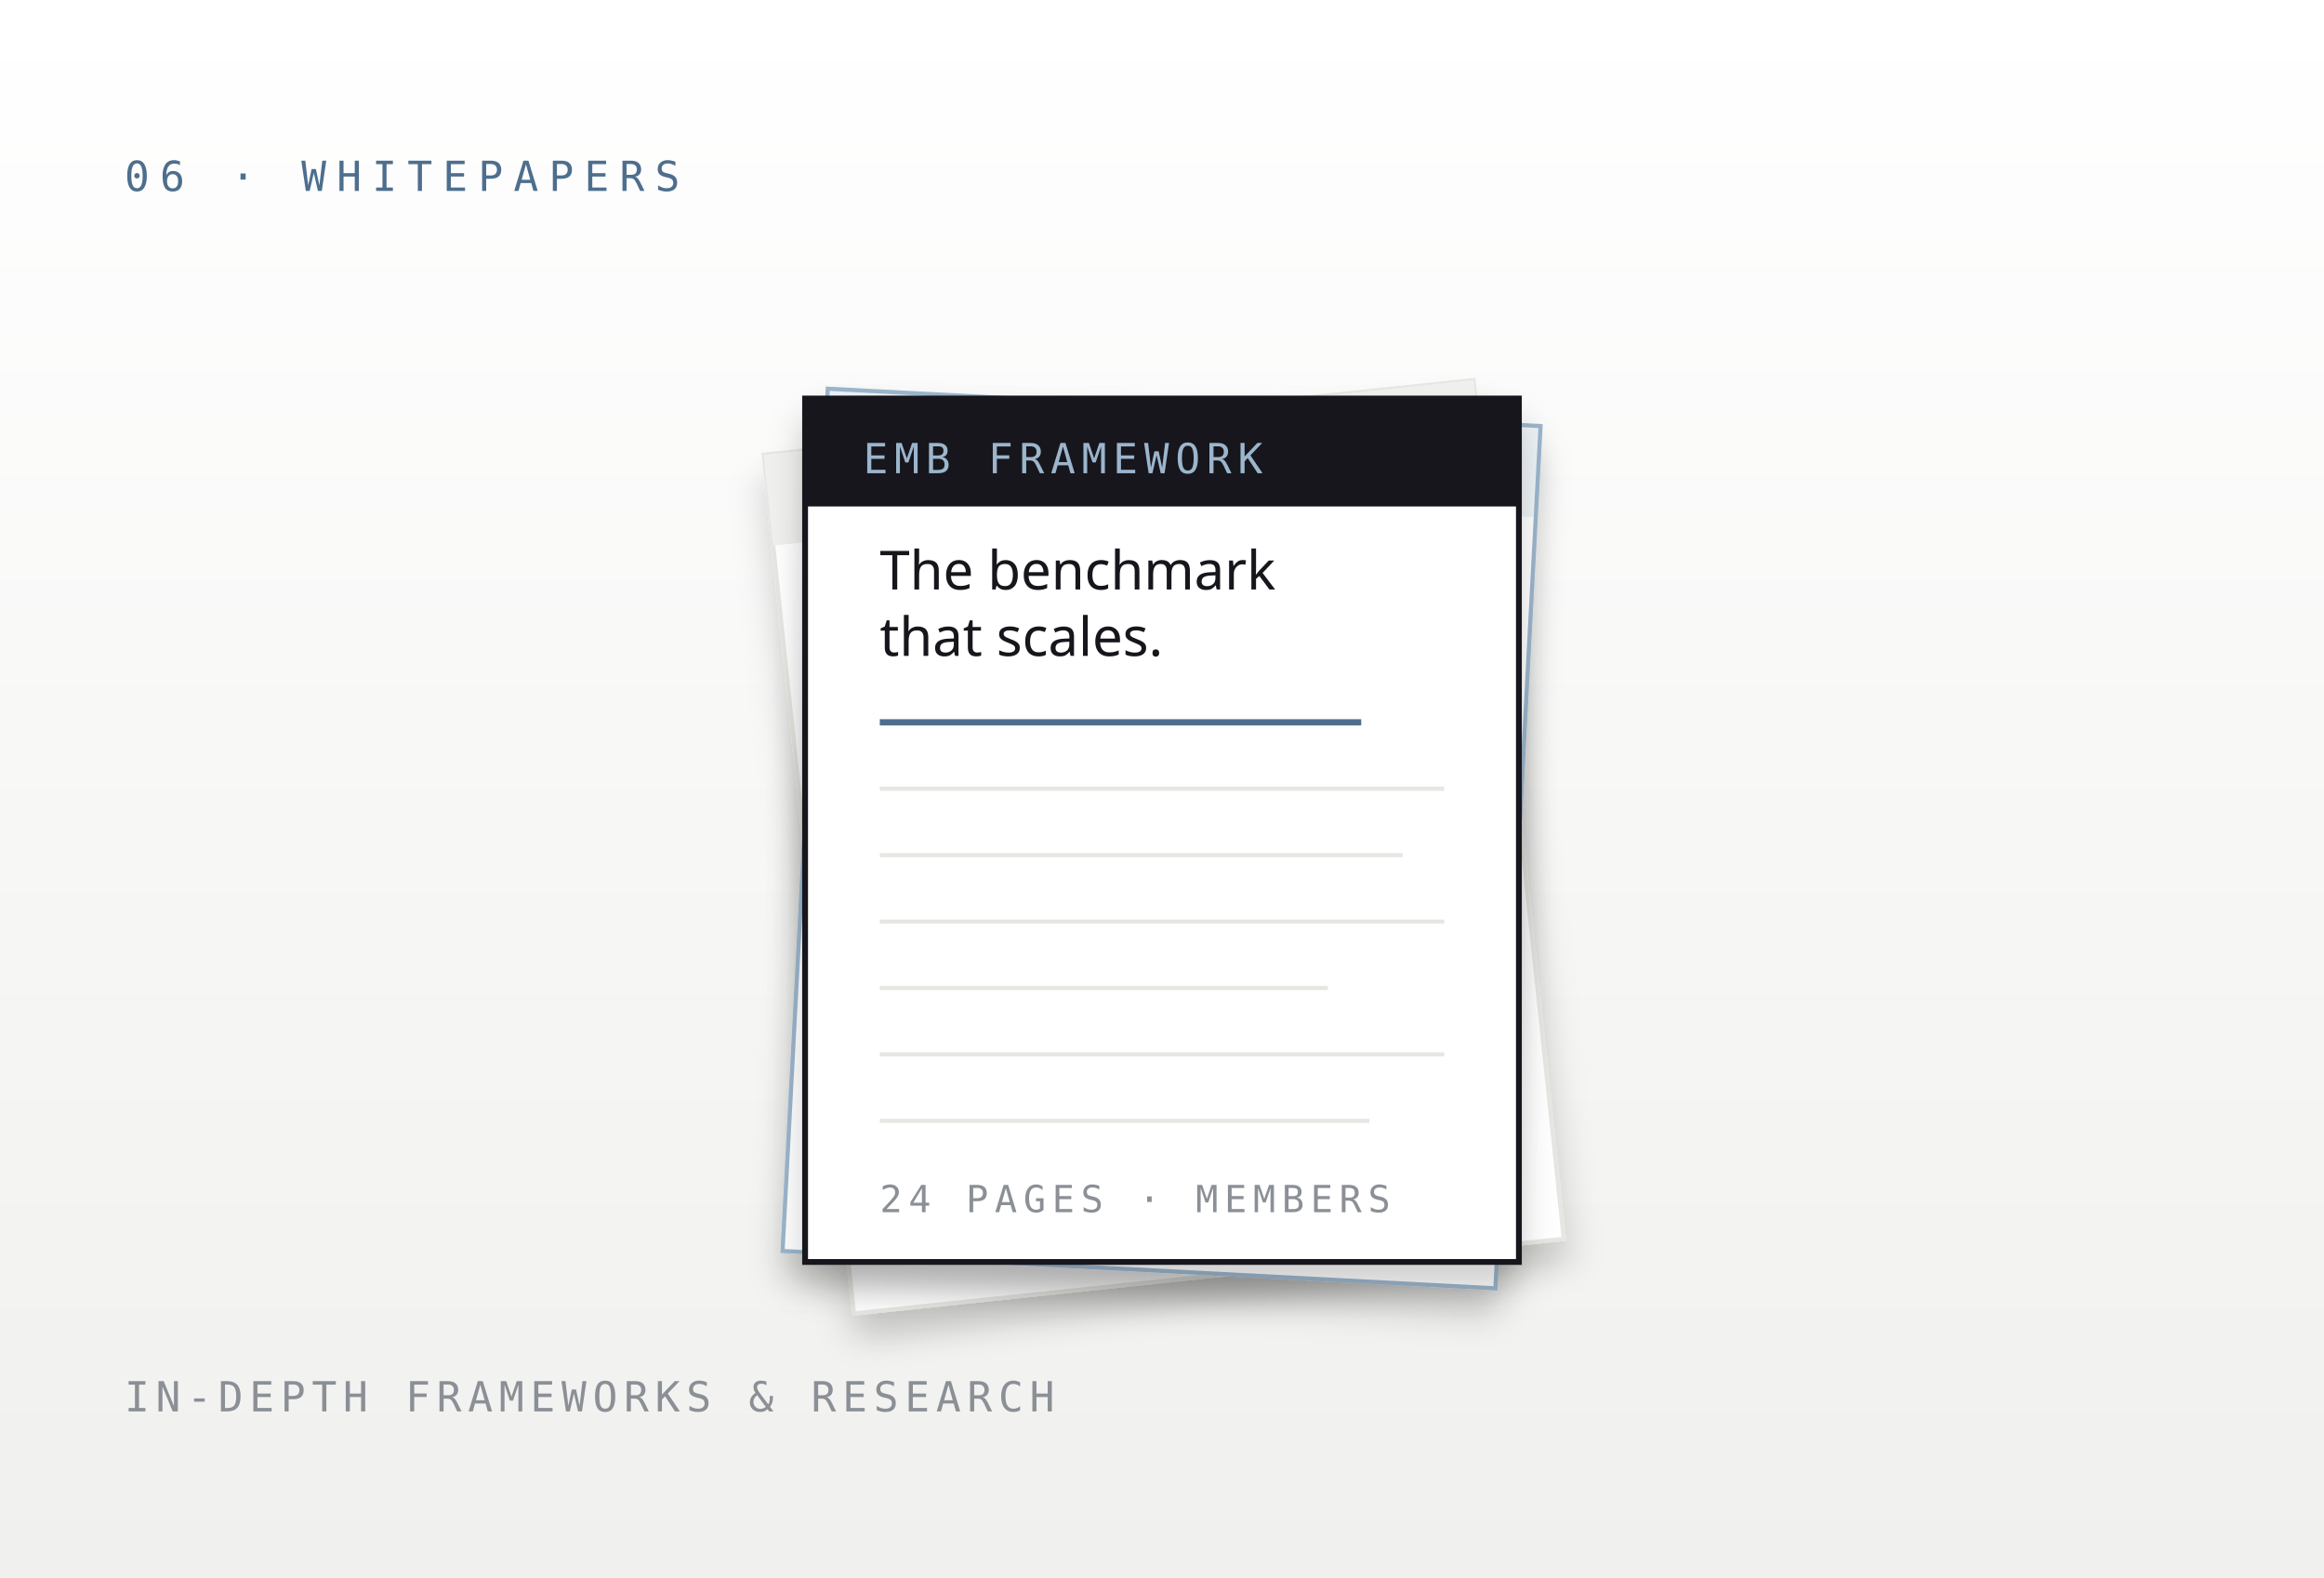
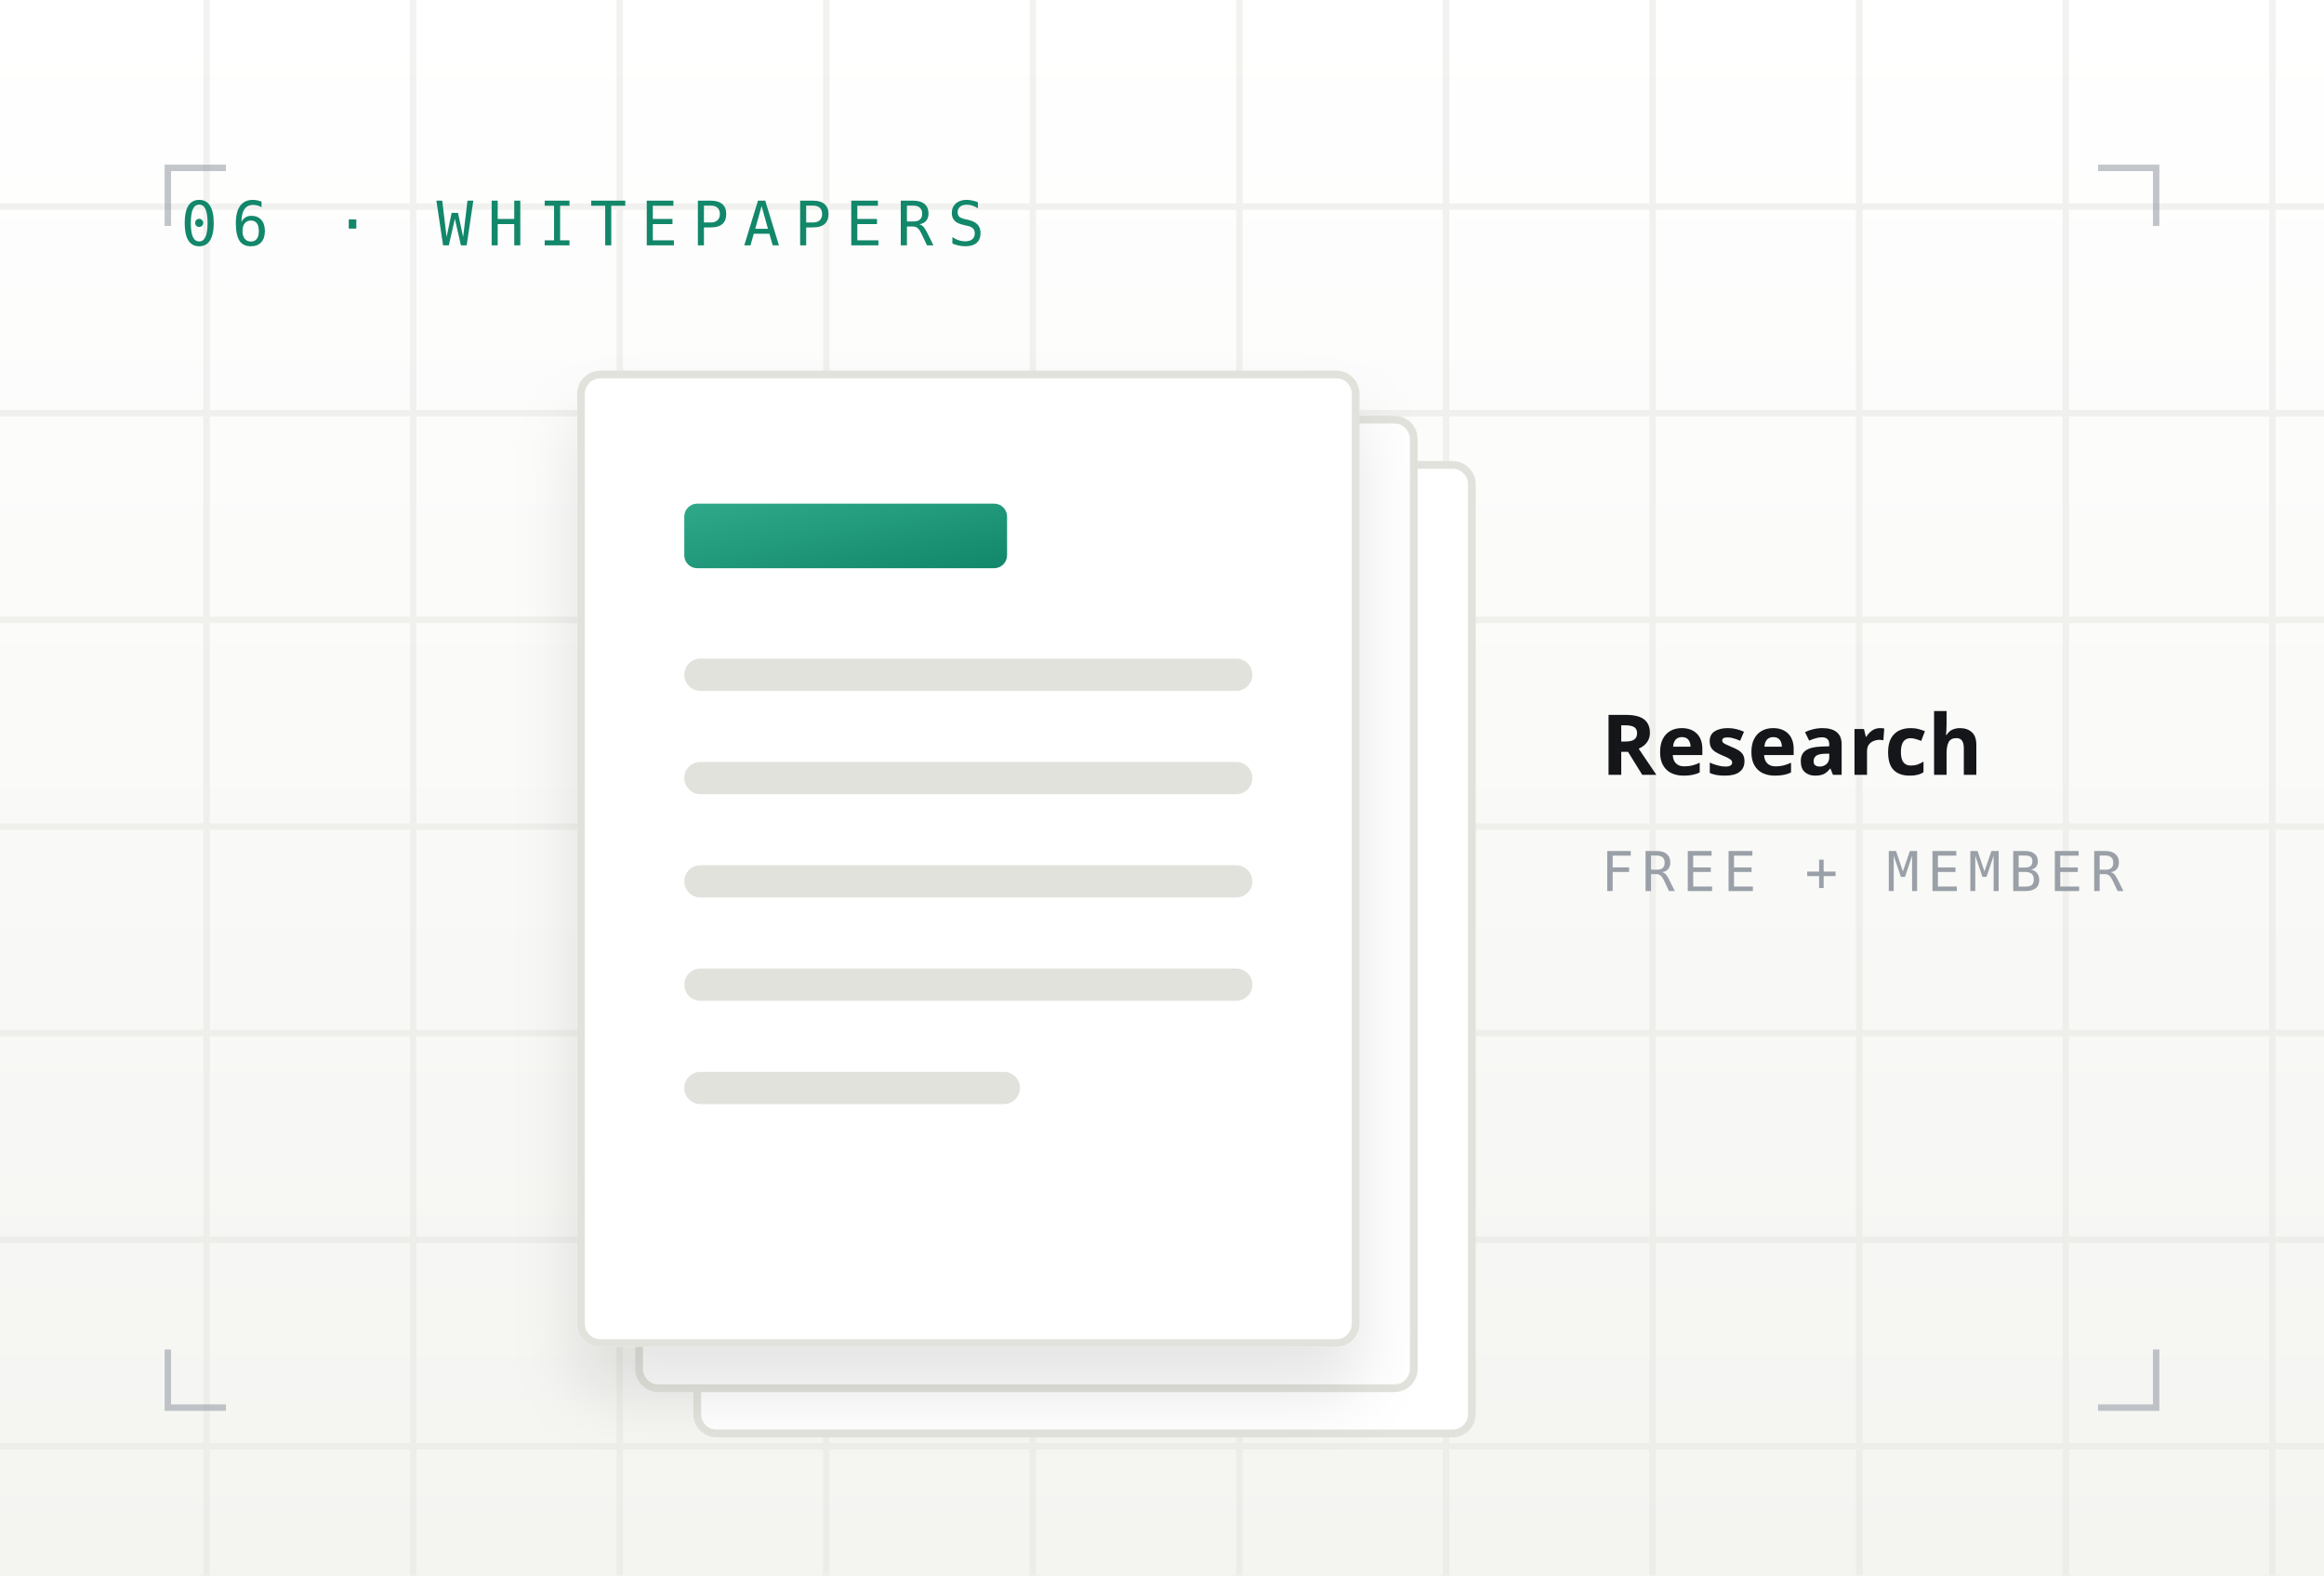
- <svg xmlns="http://www.w3.org/2000/svg" viewBox="0 0 560 380" font-family="Manrope,sans-serif">
+ <svg xmlns="http://www.w3.org/2000/svg" viewBox="0 0 360 244" font-family="'Manrope','Segoe UI',system-ui,sans-serif">
  <defs>
-     <linearGradient id="bg" x1="0%" y1="0%" x2="0%" y2="100%">
-       <stop offset="0%" stop-color="#FFFFFF" />
-       <stop offset="100%" stop-color="#F0F0EE" />
+     <linearGradient id="pg" x1="0" y1="0" x2="0" y2="1">
+       <stop offset="0" stop-color="#FFFFFF" />
+       <stop offset="1" stop-color="#F4F4F1" />
    </linearGradient>
-     <linearGradient id="bgDark" x1="0%" y1="0%" x2="0%" y2="100%">
-       <stop offset="0%" stop-color="#1d1f24" />
-       <stop offset="100%" stop-color="#15161A" />
+     <linearGradient id="acc" x1="0" y1="0" x2="1" y2="1">
+       <stop offset="0" stop-color="#2FA98A" />
+       <stop offset="1" stop-color="#12876A" />
    </linearGradient>
-     <linearGradient id="node" x1="0%" y1="0%" x2="100%" y2="100%">
-       <stop offset="0%" stop-color="#6889A8" />
-       <stop offset="100%" stop-color="#4E6E8E" />
-     </linearGradient>
-     <linearGradient id="nodeDark" x1="0%" y1="0%" x2="100%" y2="100%">
-       <stop offset="0%" stop-color="#2c2f36" />
-       <stop offset="100%" stop-color="#15161A" />
-     </linearGradient>
-     <linearGradient id="accentGrad" x1="0%" y1="0%" x2="100%" y2="0%">
-       <stop offset="0%" stop-color="#4E6E8E" />
-       <stop offset="100%" stop-color="#9BB5CC" />
-     </linearGradient>
-     <linearGradient id="step1" x1="0%" y1="0%" x2="0%" y2="100%">
-       <stop offset="0%" stop-color="#FFFFFF" />
-       <stop offset="100%" stop-color="#F0F0EE" />
-     </linearGradient>
-     <linearGradient id="step2" x1="0%" y1="0%" x2="0%" y2="100%">
-       <stop offset="0%" stop-color="#F0F0EE" />
-       <stop offset="100%" stop-color="#E2E2DD" />
-     </linearGradient>
-     <linearGradient id="step3" x1="0%" y1="0%" x2="0%" y2="100%">
-       <stop offset="0%" stop-color="#2D3036" />
-       <stop offset="100%" stop-color="#15161A" />
-     </linearGradient>
-     <radialGradient id="centerGlow" cx="50%" cy="50%" r="50%">
-       <stop offset="0%" stop-color="#4E6E8E" stop-opacity="0.22" />
-       <stop offset="100%" stop-color="#4E6E8E" stop-opacity="0" />
+     <radialGradient id="halo" cx="0.5" cy="0.5" r="0.5">
+       <stop offset="0" stop-color="#12876A" stop-opacity="0.16" />
+       <stop offset="1" stop-color="#12876A" stop-opacity="0" />
    </radialGradient>
-     <radialGradient id="softGlow" cx="50%" cy="50%" r="50%">
-       <stop offset="0%" stop-color="#9BB5CC" stop-opacity="0.35" />
-       <stop offset="100%" stop-color="#9BB5CC" stop-opacity="0" />
-     </radialGradient>
-     <filter id="dropShadow" x="-50%" y="-50%" width="200%" height="200%">
-       <feGaussianBlur in="SourceAlpha" stdDeviation="4" />
-       <feOffset dx="0" dy="6" />
+     <filter id="sh" x="-30%" y="-30%" width="160%" height="160%">
+       <feGaussianBlur in="SourceAlpha" stdDeviation="5" />
+       <feOffset dy="7" />
      <feComponentTransfer>
-         <feFuncA type="linear" slope="0.18" />
+         <feFuncA type="linear" slope="0.10" />
      </feComponentTransfer>
      <feMerge>
        <feMergeNode />
        <feMergeNode in="SourceGraphic" />
      </feMerge>
    </filter>
-     <filter id="softShadow" x="-50%" y="-50%" width="200%" height="200%">
-       <feGaussianBlur in="SourceAlpha" stdDeviation="2" />
-       <feOffset dx="0" dy="3" />
-       <feComponentTransfer>
-         <feFuncA type="linear" slope="0.15" />
-       </feComponentTransfer>
-       <feMerge>
-         <feMergeNode />
-         <feMergeNode in="SourceGraphic" />
-       </feMerge>
-     </filter>
-     <filter id="glow" x="-100%" y="-100%" width="300%" height="300%">
-       <feGaussianBlur stdDeviation="3" />
-       <feMerge>
-         <feMergeNode />
-         <feMergeNode in="SourceGraphic" />
-       </feMerge>
-     </filter>
-     <pattern id="dotgrid" x="0" y="0" width="20" height="20" patternUnits="userSpaceOnUse">
-       <circle cx="2" cy="2" r="1" fill="#E6E6E2" />
-     </pattern>
  </defs>
-   <rect width="560" height="380" fill="url(#bg)" />
-   <text x="30" y="46" font-size="10" letter-spacing="2.5" fill="#4E6E8E" font-family="JetBrains Mono,monospace">06 · WHITEPAPERS</text>
-   <g transform="translate(280,200)">
-     <g transform="rotate(-6) translate(0,4)" filter="url(#dropShadow)">
-       <rect x="-86" y="-104" width="172" height="208" fill="#FFFFFF" stroke="#E6E6E2" />
-       <rect x="-86" y="-104" width="172" height="22" fill="#F0F0EE" />
-       <line x1="-66" y1="-72" x2="66" y2="-72" stroke="#E6E6E2" />
-       <line x1="-66" y1="-54" x2="66" y2="-54" stroke="#E6E6E2" />
-       <line x1="-66" y1="-36" x2="46" y2="-36" stroke="#E6E6E2" />
-     </g>
-     <g transform="rotate(3) translate(0,2)" filter="url(#dropShadow)">
-       <rect x="-86" y="-104" width="172" height="208" fill="#FFFFFF" stroke="#9BB5CC" />
-       <rect x="-86" y="-104" width="172" height="22" fill="#9BB5CC" opacity="0.18" />
-       <line x1="-66" y1="-72" x2="66" y2="-72" stroke="#9BB5CC" />
-       <line x1="-66" y1="-54" x2="66" y2="-54" stroke="#9BB5CC" />
-       <line x1="-66" y1="-36" x2="50" y2="-36" stroke="#9BB5CC" />
-     </g>
-     <g filter="url(#dropShadow)">
-       <rect x="-86" y="-104" width="172" height="208" fill="#FFFFFF" stroke="#15161A" stroke-width="1.4" />
-       <rect x="-86" y="-104" width="172" height="26" fill="#15161A" />
-       <text x="-72" y="-86" font-size="10" letter-spacing="1.5" fill="#9BB5CC" font-family="JetBrains Mono,monospace">EMB FRAMEWORK</text>
-       <text x="-68" y="-58" font-family="Manrope,sans-serif" font-size="13" font-weight="500" fill="#15161A">The benchmark</text>
-       <text x="-68" y="-42" font-family="Manrope,sans-serif" font-size="13" font-weight="500" fill="#15161A">that scales.</text>
-       <line x1="-68" y1="-26" x2="48" y2="-26" stroke="#4E6E8E" stroke-width="1.5" />
-       <line x1="-68" y1="-10" x2="68" y2="-10" stroke="#E6E6E2" />
-       <line x1="-68" y1="6" x2="58" y2="6" stroke="#E6E6E2" />
-       <line x1="-68" y1="22" x2="68" y2="22" stroke="#E6E6E2" />
-       <line x1="-68" y1="38" x2="40" y2="38" stroke="#E6E6E2" />
-       <line x1="-68" y1="54" x2="68" y2="54" stroke="#E6E6E2" />
-       <line x1="-68" y1="70" x2="50" y2="70" stroke="#E6E6E2" />
-       <text x="-68" y="92" font-size="9" letter-spacing="1.5" fill="#8B8F96" font-family="JetBrains Mono,monospace">24 PAGES · MEMBERS</text>
-     </g>
+   <rect width="360" height="244" fill="url(#pg)" />
+   <g stroke="#E2E2DD" stroke-width="1" opacity="0.45">
+     <line x1="32" y1="0" x2="32" y2="244" />
+     <line x1="64" y1="0" x2="64" y2="244" />
+     <line x1="96" y1="0" x2="96" y2="244" />
+     <line x1="128" y1="0" x2="128" y2="244" />
+     <line x1="160" y1="0" x2="160" y2="244" />
+     <line x1="192" y1="0" x2="192" y2="244" />
+     <line x1="224" y1="0" x2="224" y2="244" />
+     <line x1="256" y1="0" x2="256" y2="244" />
+     <line x1="288" y1="0" x2="288" y2="244" />
+     <line x1="320" y1="0" x2="320" y2="244" />
+     <line x1="352" y1="0" x2="352" y2="244" />
+     <line x1="0" y1="32" x2="360" y2="32" />
+     <line x1="0" y1="64" x2="360" y2="64" />
+     <line x1="0" y1="96" x2="360" y2="96" />
+     <line x1="0" y1="128" x2="360" y2="128" />
+     <line x1="0" y1="160" x2="360" y2="160" />
+     <line x1="0" y1="192" x2="360" y2="192" />
+     <line x1="0" y1="224" x2="360" y2="224" />
  </g>
-   <text x="30" y="340" font-size="10" letter-spacing="1.5" fill="#8B8F96" font-family="JetBrains Mono,monospace">IN-DEPTH FRAMEWORKS &amp; RESEARCH</text>
+   <g stroke="#9AA0A8" stroke-width="1" opacity="0.6" fill="none">
+     <path d="M26 35 V26 H35" />
+     <path d="M325 26 H334 V35" />
+     <path d="M26 209 V218 H35" />
+     <path d="M334 209 V218 H325" />
+   </g>
+   <text x="28" y="38" font-family="'JetBrains Mono','SFMono-Regular',ui-monospace,monospace" font-size="9.5" letter-spacing="2.2" fill="#12876A">06 · WHITEPAPERS</text>
+   <rect x="108" y="72" width="120" height="150" rx="3" fill="#FFFFFF" stroke="#E2E2DD" stroke-width="1.2" />
+   <rect x="99" y="65" width="120" height="150" rx="3" fill="#FFFFFF" stroke="#E2E2DD" stroke-width="1.2" />
+   <rect x="90" y="58" width="120" height="150" rx="3" fill="#FFFFFF" stroke="#E2E2DD" stroke-width="1.2" filter="url(#sh)" />
+   <rect x="106" y="78" width="50" height="10" rx="2" fill="url(#acc)" />
+   <rect x="106" y="102" width="88" height="5" rx="2.5" fill="#E2E2DD" />
+   <rect x="106" y="118" width="88" height="5" rx="2.5" fill="#E2E2DD" />
+   <rect x="106" y="134" width="88" height="5" rx="2.5" fill="#E2E2DD" />
+   <rect x="106" y="150" width="88" height="5" rx="2.5" fill="#E2E2DD" />
+   <rect x="106" y="166" width="52" height="5" rx="2.5" fill="#E2E2DD" />
+   <text x="248" y="120" font-family="'Manrope','Segoe UI',system-ui,sans-serif" font-size="13" font-weight="600" fill="#15161A">Research</text>
+   <text x="248" y="138" font-family="'JetBrains Mono','SFMono-Regular',ui-monospace,monospace" font-size="8.5" letter-spacing="1.2" fill="#9AA0A8">FREE + MEMBER</text>
</svg>
